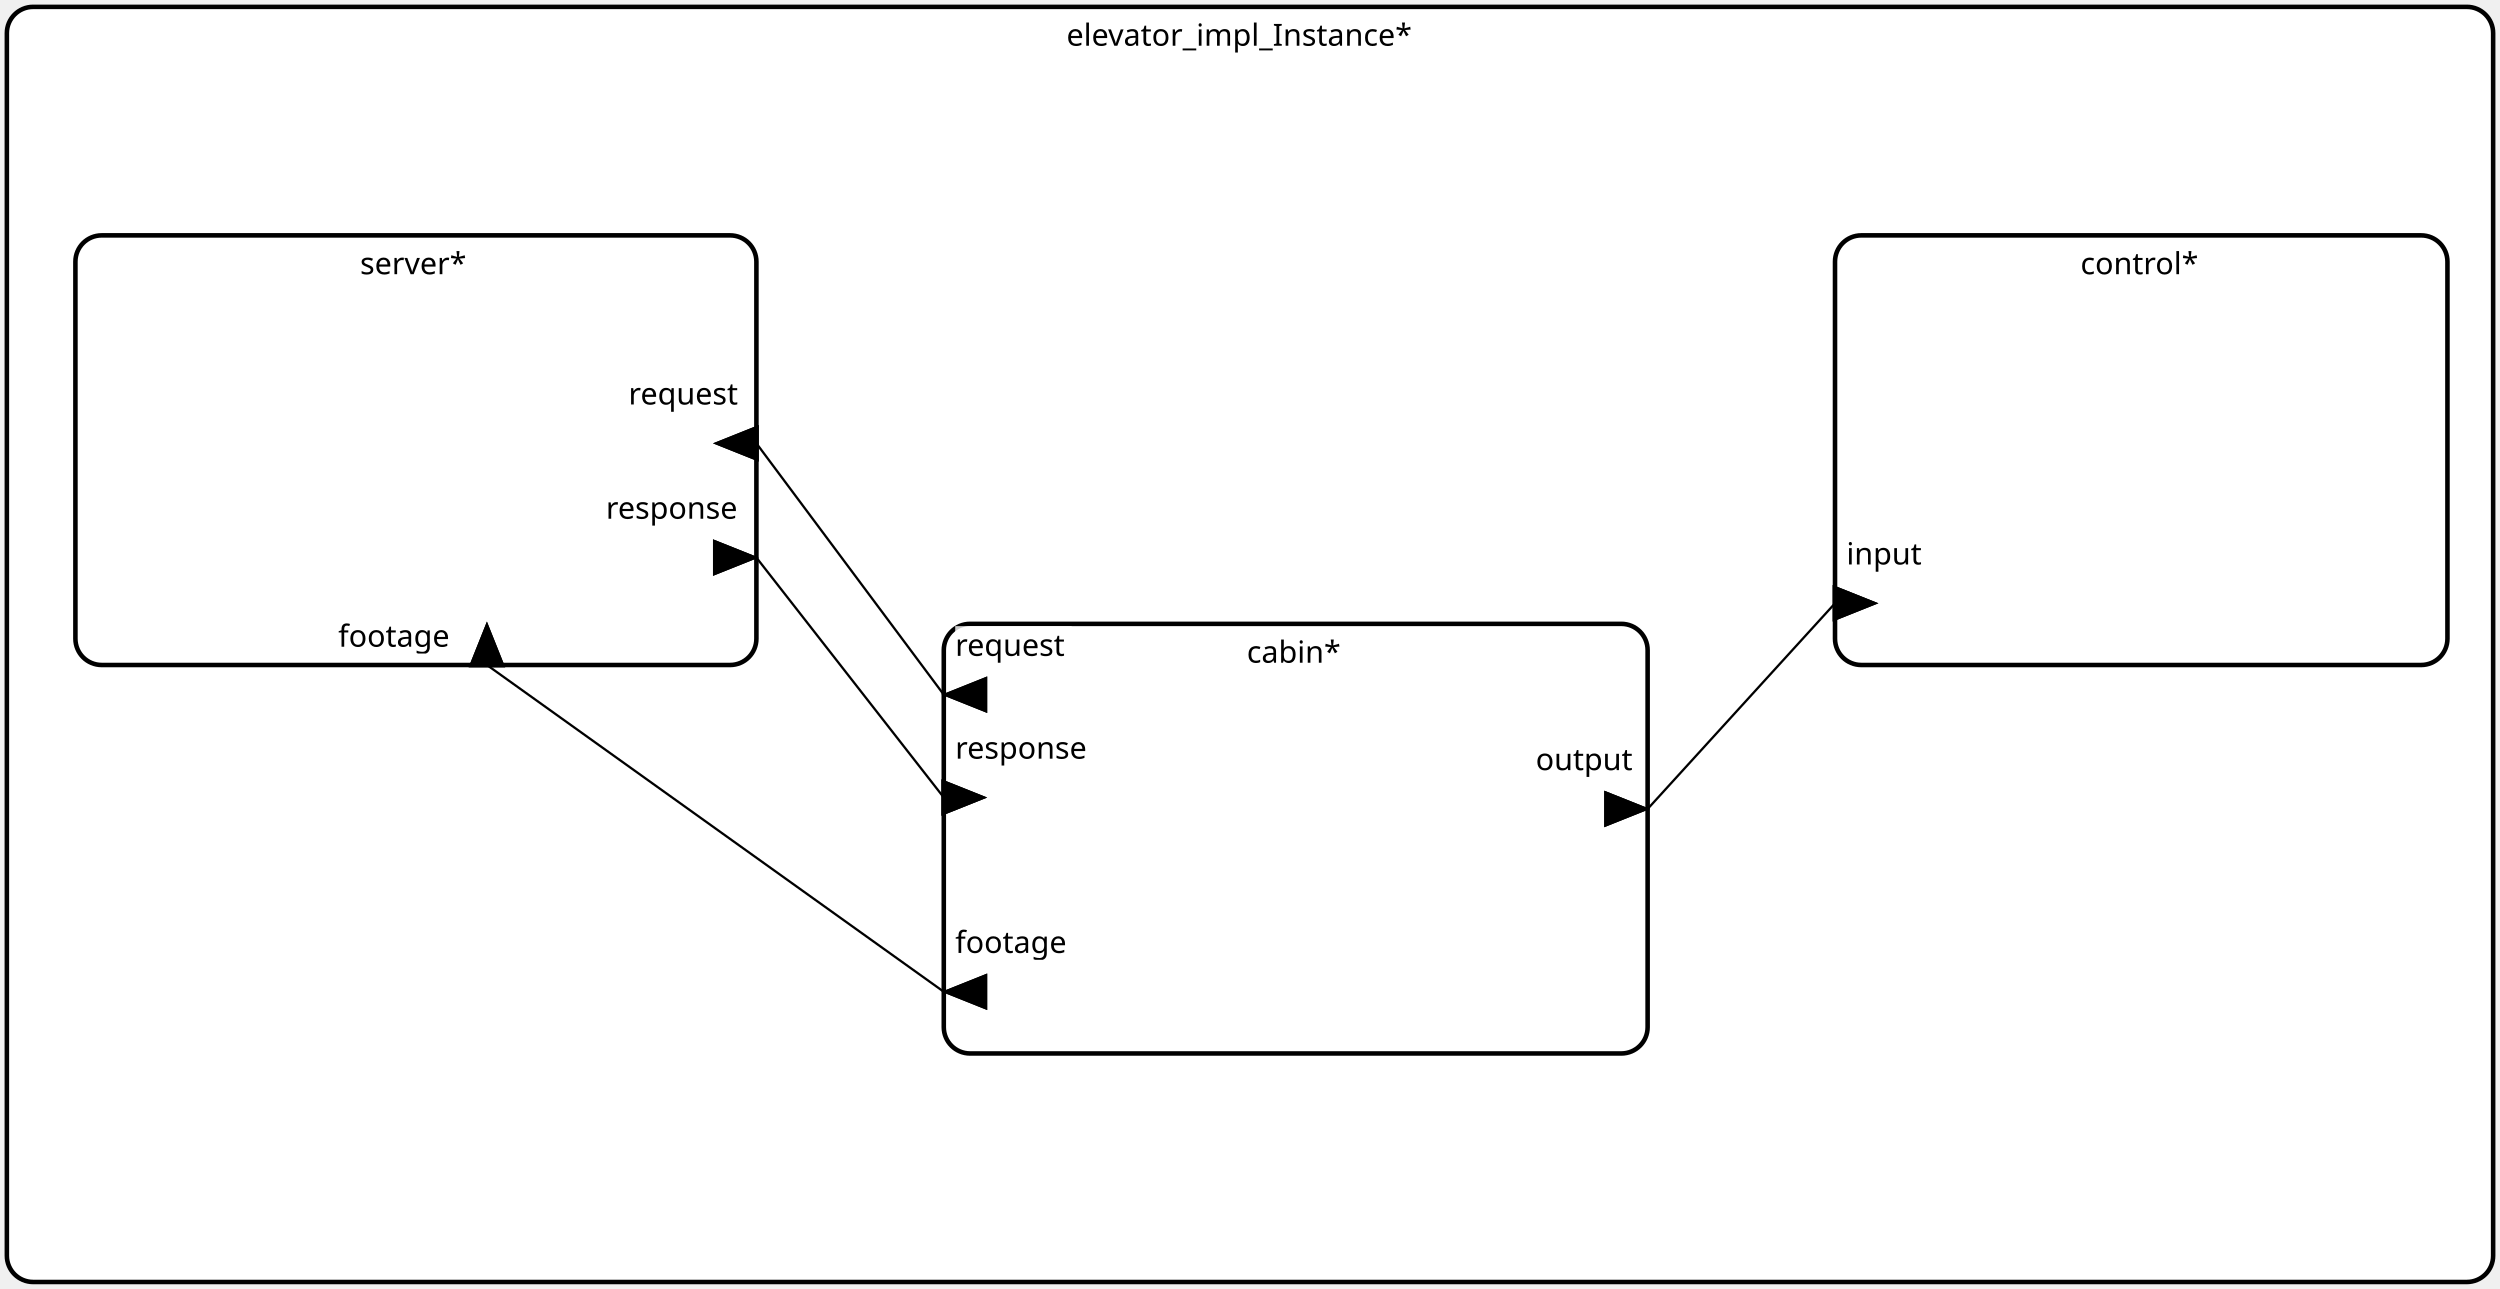
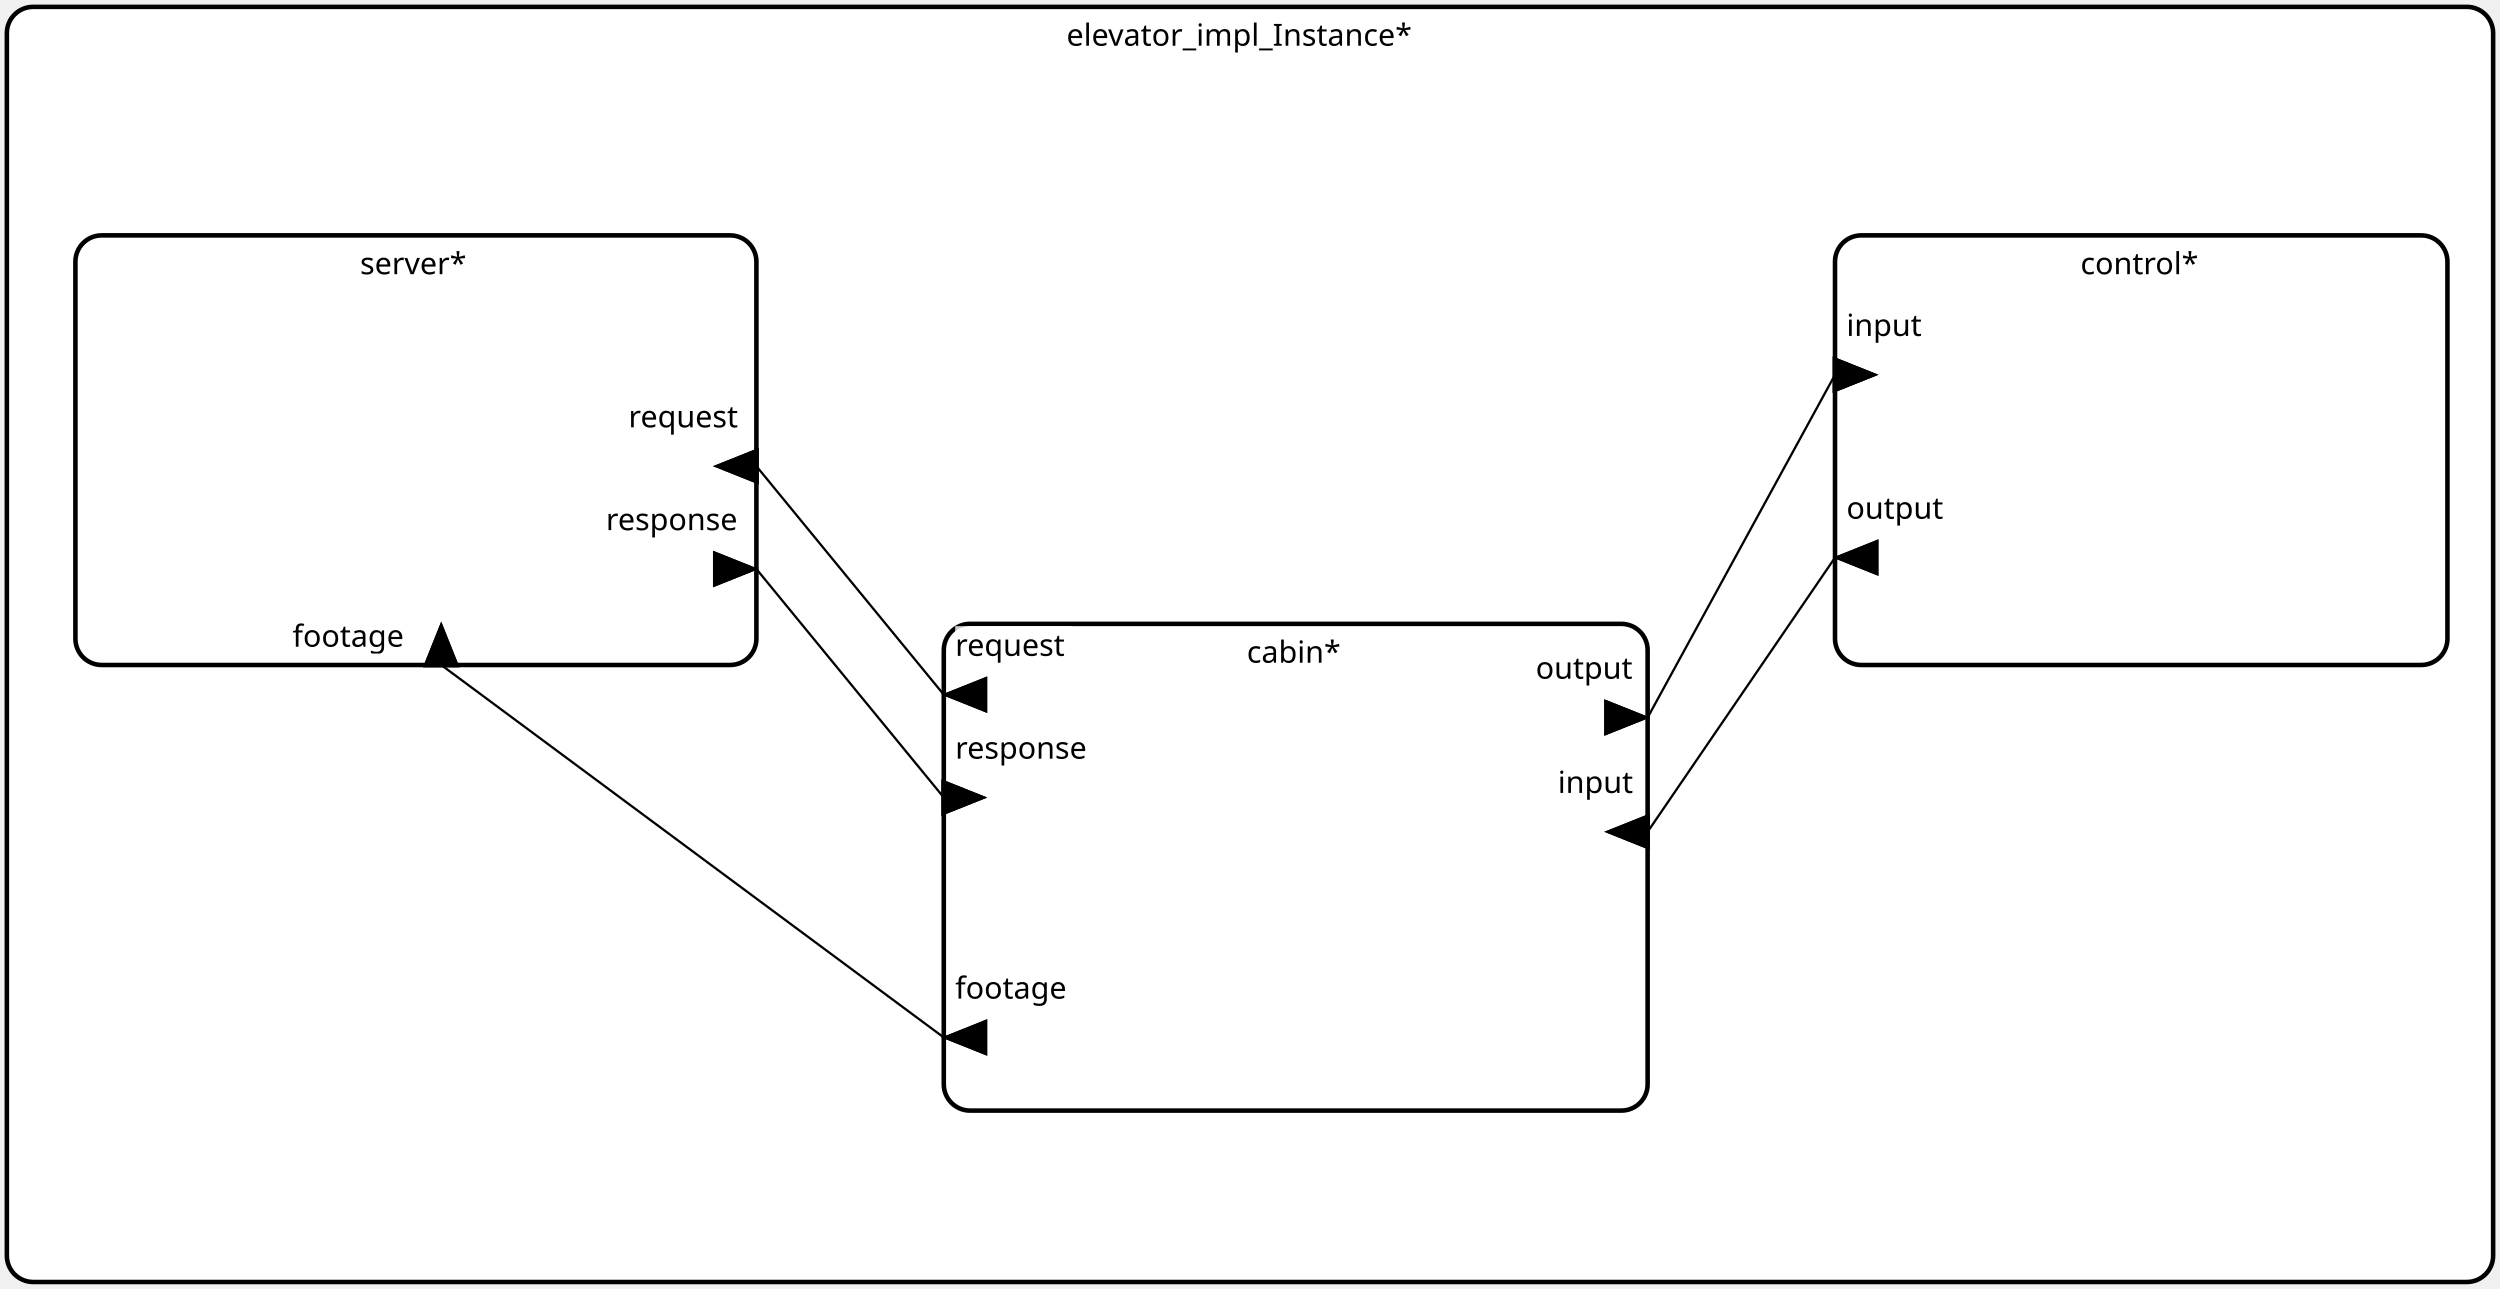
<svg xmlns="http://www.w3.org/2000/svg" fill-opacity="1" color-rendering="auto" color-interpolation="auto" text-rendering="auto" stroke="black" stroke-linecap="square" width="1094" stroke-miterlimit="10" shape-rendering="auto" stroke-opacity="1" fill="black" stroke-dasharray="none" font-weight="normal" stroke-width="1" height="564" font-family="'Dialog'" font-style="normal" stroke-linejoin="miter" font-size="12px" stroke-dashoffset="0" image-rendering="auto">
  <defs id="genericDefs" />
  <g>
    <defs id="defs1">
      <clipPath clipPathUnits="userSpaceOnUse" id="clipPath1">
        <path d="M0 12.5 L0 547.5 C0 554.404 5.596 560 12.5 560 L1077.5 560 C1084.404 560 1090 554.404 1090 547.5 L1090 12.5 C1090 5.596 1084.404 0 1077.5 0 L12.5 0 C5.596 0 0 5.596 0 12.5 Z" />
      </clipPath>
      <clipPath clipPathUnits="userSpaceOnUse" id="clipPath2">
        <path d="M6 2 L166.612 2 L166.612 18 L6 18 L6 2 Z" />
      </clipPath>
      <clipPath clipPathUnits="userSpaceOnUse" id="clipPath3">
        <path d="M-0 0 L160 0 L160 16 L-0 16 L-0 0 Z" />
      </clipPath>
      <clipPath clipPathUnits="userSpaceOnUse" id="clipPath4">
        <path d="M0 12.5 L0 177.5 C0 184.404 5.596 190 12.5 190 L257.5 190 C264.404 190 270 184.404 270 177.5 L270 12.5 C270 5.596 264.404 0 257.5 0 L12.5 0 C5.596 0 0 5.596 0 12.5 Z" />
      </clipPath>
      <clipPath clipPathUnits="userSpaceOnUse" id="clipPath5">
        <path d="M6 2 L59.177 2 L59.177 18 L6 18 L6 2 Z" />
      </clipPath>
      <clipPath clipPathUnits="userSpaceOnUse" id="clipPath6">
        <path d="M-0 0 L53 0 L53 16 L-0 16 L-0 0 Z" />
      </clipPath>
      <clipPath clipPathUnits="userSpaceOnUse" id="clipPath7">
        <path d="M0 0 L20 8 L0 16 Z" />
      </clipPath>
      <clipPath clipPathUnits="userSpaceOnUse" id="clipPath8">
        <path d="M6 2 L40.297 2 L40.297 18 L6 18 L6 2 Z" />
      </clipPath>
      <clipPath clipPathUnits="userSpaceOnUse" id="clipPath9">
        <path d="M0 0 L34 0 L34 16 L0 16 L0 0 Z" />
      </clipPath>
      <clipPath clipPathUnits="userSpaceOnUse" id="clipPath10">
+         <path d="M20 0 L0 8 L20 16 Z" />
+       </clipPath>
+       <clipPath clipPathUnits="userSpaceOnUse" id="clipPath11">
+         <path d="M6 2 L49.978 2 L49.978 18 L6 18 L6 2 Z" />
+       </clipPath>
+       <clipPath clipPathUnits="userSpaceOnUse" id="clipPath12">
+         <path d="M0 0 L43 0 L43 16 L0 16 L0 0 Z" />
+       </clipPath>
+       <clipPath clipPathUnits="userSpaceOnUse" id="clipPath13">
        <path d="M0 12.5 L0 177.5 C0 184.404 5.596 190 12.5 190 L287.5 190 C294.404 190 300 184.404 300 177.5 L300 12.5 C300 5.596 294.404 0 287.5 0 L12.5 0 C5.596 0 0 5.596 0 12.5 Z" />
      </clipPath>
-       <clipPath clipPathUnits="userSpaceOnUse" id="clipPath11">
+       <clipPath clipPathUnits="userSpaceOnUse" id="clipPath14">
        <path d="M6 2 L54.874 2 L54.874 18 L6 18 L6 2 Z" />
      </clipPath>
-       <clipPath clipPathUnits="userSpaceOnUse" id="clipPath12">
+       <clipPath clipPathUnits="userSpaceOnUse" id="clipPath15">
        <path d="M0 0 L48 0 L48 16 L0 16 L0 0 Z" />
-       </clipPath>
-       <clipPath clipPathUnits="userSpaceOnUse" id="clipPath13">
-         <path d="M20 0 L0 8 L20 16 Z" />
-       </clipPath>
-       <clipPath clipPathUnits="userSpaceOnUse" id="clipPath14">
-         <path d="M6 2 L66.853 2 L66.853 18 L6 18 L6 2 Z" />
-       </clipPath>
-       <clipPath clipPathUnits="userSpaceOnUse" id="clipPath15">
-         <path d="M0 0 L60 0 L60 16 L0 16 L0 0 Z" />
      </clipPath>
      <clipPath clipPathUnits="userSpaceOnUse" id="clipPath16">
        <path d="M6 2 L56.977 2 L56.977 18 L6 18 L6 2 Z" />
      </clipPath>
      <clipPath clipPathUnits="userSpaceOnUse" id="clipPath17">
        <path d="M-0 0 L50 0 L50 16 L-0 16 L-0 0 Z" />
      </clipPath>
      <clipPath clipPathUnits="userSpaceOnUse" id="clipPath18">
+         <path d="M6 2 L66.853 2 L66.853 18 L6 18 L6 2 Z" />
+       </clipPath>
+       <clipPath clipPathUnits="userSpaceOnUse" id="clipPath19">
+         <path d="M0 0 L60 0 L60 16 L0 16 L0 0 Z" />
+       </clipPath>
+       <clipPath clipPathUnits="userSpaceOnUse" id="clipPath20">
        <path d="M6 2 L57.074 2 L57.074 18 L6 18 L6 2 Z" />
      </clipPath>
-       <clipPath clipPathUnits="userSpaceOnUse" id="clipPath19">
+       <clipPath clipPathUnits="userSpaceOnUse" id="clipPath21">
        <path d="M0 0 L51 0 L51 16 L0 16 L0 0 Z" />
      </clipPath>
-       <clipPath clipPathUnits="userSpaceOnUse" id="clipPath20">
-         <path d="M0 12.5 L0 177.5 C0 184.404 5.596 190 12.5 190 L297.5 190 C304.404 190 310 184.404 310 177.5 L310 12.5 C310 5.596 304.404 0 297.5 0 L12.5 0 C5.596 0 0 5.596 0 12.5 Z" />
-       </clipPath>
-       <clipPath clipPathUnits="userSpaceOnUse" id="clipPath21">
+       <clipPath clipPathUnits="userSpaceOnUse" id="clipPath22">
+         <path d="M0 12.5 L0 202.5 C0 209.404 5.596 215 12.5 215 L297.5 215 C304.404 215 310 209.404 310 202.5 L310 12.5 C310 5.596 304.404 0 297.5 0 L12.5 0 C5.596 0 0 5.596 0 12.5 Z" />
+       </clipPath>
+       <clipPath clipPathUnits="userSpaceOnUse" id="clipPath23">
        <path d="M6 2 L48.786 2 L48.786 18 L6 18 L6 2 Z" />
      </clipPath>
-       <clipPath clipPathUnits="userSpaceOnUse" id="clipPath22">
+       <clipPath clipPathUnits="userSpaceOnUse" id="clipPath24">
        <path d="M-0 0 L42 0 L42 16 L-0 16 L-0 0 Z" />
      </clipPath>
-       <clipPath clipPathUnits="userSpaceOnUse" id="clipPath23">
+       <clipPath clipPathUnits="userSpaceOnUse" id="clipPath25">
        <path d="M0 0 L50 0 L50 16 L0 16 L0 0 Z" />
      </clipPath>
-       <clipPath clipPathUnits="userSpaceOnUse" id="clipPath24">
-         <path d="M6 2 L49.978 2 L49.978 18 L6 18 L6 2 Z" />
-       </clipPath>
-       <clipPath clipPathUnits="userSpaceOnUse" id="clipPath25">
-         <path d="M0 0 L43 0 L43 16 L0 16 L0 0 Z" />
+       <clipPath clipPathUnits="userSpaceOnUse" id="clipPath26">
+         <path d="M-0 0 L34 0 L34 16 L-0 16 L-0 0 Z" />
      </clipPath>
    </defs>
    <g transform="matrix(1,0,0,1,2,2)" fill="white" text-rendering="geometricPrecision" color-rendering="optimizeQuality" image-rendering="optimizeQuality" color-interpolation="linearRGB" stroke="white">
      <rect x="0" y="0" clip-path="url(#clipPath1)" width="1090" rx="12.5" ry="12.5" height="560" stroke="none" />
    </g>
    <g stroke-linecap="butt" transform="matrix(1,0,0,1,2,2)" text-rendering="geometricPrecision" color-rendering="optimizeQuality" image-rendering="optimizeQuality" color-interpolation="linearRGB" stroke-width="4">
      <rect x="0" y="0" clip-path="url(#clipPath1)" fill="none" width="1090" rx="12.5" ry="12.5" height="560" />
    </g>
    <g transform="matrix(1,0,0,1,460.694,5)" fill-opacity="0.8" fill="rgb(255,255,255)" text-rendering="geometricPrecision" color-rendering="optimizeQuality" image-rendering="optimizeQuality" stroke="rgb(255,255,255)" color-interpolation="linearRGB" stroke-opacity="0.8">
      <rect x="6" width="160.612" height="16" y="2" clip-path="url(#clipPath2)" stroke="none" />
    </g>
    <g font-size="13.333px" transform="matrix(1,0,0,1,466.694,20) translate(0,-13)" fill-opacity="0" fill="rgb(0,0,0)" text-rendering="geometricPrecision" image-rendering="optimizeQuality" color-rendering="optimizeQuality" stroke="rgb(0,0,0)" color-interpolation="linearRGB" stroke-opacity="0">
      <rect x="0" width="160" height="16" y="0" clip-path="url(#clipPath3)" stroke="none" />
    </g>
    <g text-rendering="geometricPrecision" font-size="13.333px" transform="matrix(1,0,0,1,466.694,20) translate(0,-13)" color-interpolation="linearRGB" color-rendering="optimizeQuality" image-rendering="optimizeQuality">
      <text x="0" xml:space="preserve" y="13" clip-path="url(#clipPath3)" stroke="none">elevator_impl_Instance*</text>
    </g>
    <g transform="matrix(1,0,0,1,802,102)" fill="white" text-rendering="geometricPrecision" color-rendering="optimizeQuality" image-rendering="optimizeQuality" color-interpolation="linearRGB" stroke="white">
      <rect x="0" y="0" clip-path="url(#clipPath4)" width="270" rx="12.5" ry="12.5" height="190" stroke="none" />
    </g>
    <g stroke-linecap="butt" transform="matrix(1,0,0,1,802,102)" text-rendering="geometricPrecision" color-rendering="optimizeQuality" image-rendering="optimizeQuality" color-interpolation="linearRGB" stroke-width="4">
      <rect x="0" y="0" clip-path="url(#clipPath4)" fill="none" width="270" rx="12.5" ry="12.5" height="190" />
    </g>
    <g transform="matrix(1,0,0,1,904.4115,105)" fill-opacity="0.8" fill="rgb(255,255,255)" text-rendering="geometricPrecision" color-rendering="optimizeQuality" image-rendering="optimizeQuality" stroke="rgb(255,255,255)" color-interpolation="linearRGB" stroke-opacity="0.8">
      <rect x="6" width="53.177" height="16" y="2" clip-path="url(#clipPath5)" stroke="none" />
    </g>
    <g font-size="13.333px" transform="matrix(1,0,0,1,910.4115,120) translate(0,-13)" fill-opacity="0" fill="rgb(0,0,0)" text-rendering="geometricPrecision" image-rendering="optimizeQuality" color-rendering="optimizeQuality" stroke="rgb(0,0,0)" color-interpolation="linearRGB" stroke-opacity="0">
      <rect x="0" width="53" height="16" y="0" clip-path="url(#clipPath6)" stroke="none" />
    </g>
    <g text-rendering="geometricPrecision" font-size="13.333px" transform="matrix(1,0,0,1,910.4115,120) translate(0,-13)" color-interpolation="linearRGB" color-rendering="optimizeQuality" image-rendering="optimizeQuality">
      <text x="0" xml:space="preserve" y="13" clip-path="url(#clipPath6)" stroke="none">control*</text>
    </g>
-     <g text-rendering="geometricPrecision" transform="matrix(1,0,0,1,802,256)" color-rendering="optimizeQuality" color-interpolation="linearRGB" image-rendering="optimizeQuality">
-       <path d="M0 0 L20 8 L0 16 Z" stroke="none" clip-path="url(#clipPath7)" />
-       <path fill="none" d="M0 0 L20 8 L0 16 Z" stroke-width="2" clip-path="url(#clipPath7)" stroke-linecap="butt" />
-     </g>
-     <g transform="matrix(1,0,0,1,802,232)" fill-opacity="0.8" fill="rgb(255,255,255)" text-rendering="geometricPrecision" color-rendering="optimizeQuality" image-rendering="optimizeQuality" stroke="rgb(255,255,255)" color-interpolation="linearRGB" stroke-opacity="0.8">
+     <g text-rendering="geometricPrecision" transform="matrix(1,0,0,1,802,156)" color-rendering="optimizeQuality" color-interpolation="linearRGB" image-rendering="optimizeQuality">
+       <path d="M0 0 L20 8 L0 16 Z" stroke="none" clip-path="url(#clipPath7)" />
+       <path fill="none" d="M0 0 L20 8 L0 16 Z" stroke-width="2" clip-path="url(#clipPath7)" stroke-linecap="butt" />
+     </g>
+     <g transform="matrix(1,0,0,1,802,132)" fill-opacity="0.8" fill="rgb(255,255,255)" text-rendering="geometricPrecision" color-rendering="optimizeQuality" image-rendering="optimizeQuality" stroke="rgb(255,255,255)" color-interpolation="linearRGB" stroke-opacity="0.8">
      <rect x="6" width="34.297" height="16" y="2" clip-path="url(#clipPath8)" stroke="none" />
    </g>
-     <g font-size="13.333px" transform="matrix(1,0,0,1,808,247) translate(0,-13)" fill-opacity="0" fill="rgb(0,0,0)" text-rendering="geometricPrecision" image-rendering="optimizeQuality" color-rendering="optimizeQuality" stroke="rgb(0,0,0)" color-interpolation="linearRGB" stroke-opacity="0">
+     <g font-size="13.333px" transform="matrix(1,0,0,1,808,147) translate(0,-13)" fill-opacity="0" fill="rgb(0,0,0)" text-rendering="geometricPrecision" image-rendering="optimizeQuality" color-rendering="optimizeQuality" stroke="rgb(0,0,0)" color-interpolation="linearRGB" stroke-opacity="0">
      <rect x="0" width="34" height="16" y="0" clip-path="url(#clipPath9)" stroke="none" />
    </g>
-     <g text-rendering="geometricPrecision" font-size="13.333px" transform="matrix(1,0,0,1,808,247) translate(0,-13)" color-interpolation="linearRGB" color-rendering="optimizeQuality" image-rendering="optimizeQuality">
+     <g text-rendering="geometricPrecision" font-size="13.333px" transform="matrix(1,0,0,1,808,147) translate(0,-13)" color-interpolation="linearRGB" color-rendering="optimizeQuality" image-rendering="optimizeQuality">
      <text x="0" xml:space="preserve" y="13" clip-path="url(#clipPath9)" stroke="none">input</text>
    </g>
+     <g text-rendering="geometricPrecision" transform="matrix(1,0,0,1,802,236)" color-rendering="optimizeQuality" color-interpolation="linearRGB" image-rendering="optimizeQuality">
+       <path d="M20 0 L0 8 L20 16 Z" stroke="none" clip-path="url(#clipPath10)" />
+       <path fill="none" d="M20 0 L0 8 L20 16 Z" stroke-width="2" clip-path="url(#clipPath10)" stroke-linecap="butt" />
+     </g>
+     <g transform="matrix(1,0,0,1,802,212)" fill-opacity="0.8" fill="rgb(255,255,255)" text-rendering="geometricPrecision" color-rendering="optimizeQuality" image-rendering="optimizeQuality" stroke="rgb(255,255,255)" color-interpolation="linearRGB" stroke-opacity="0.8">
+       <rect x="6" width="43.978" height="16" y="2" clip-path="url(#clipPath11)" stroke="none" />
+     </g>
+     <g font-size="13.333px" transform="matrix(1,0,0,1,808,227) translate(0,-13)" fill-opacity="0" fill="rgb(0,0,0)" text-rendering="geometricPrecision" image-rendering="optimizeQuality" color-rendering="optimizeQuality" stroke="rgb(0,0,0)" color-interpolation="linearRGB" stroke-opacity="0">
+       <rect x="0" width="43" height="16" y="0" clip-path="url(#clipPath12)" stroke="none" />
+     </g>
+     <g text-rendering="geometricPrecision" font-size="13.333px" transform="matrix(1,0,0,1,808,227) translate(0,-13)" color-interpolation="linearRGB" color-rendering="optimizeQuality" image-rendering="optimizeQuality">
+       <text x="0" xml:space="preserve" y="13" clip-path="url(#clipPath12)" stroke="none">output</text>
+     </g>
    <g transform="matrix(1,0,0,1,32,102)" fill="white" text-rendering="geometricPrecision" color-rendering="optimizeQuality" image-rendering="optimizeQuality" color-interpolation="linearRGB" stroke="white">
-       <rect x="0" y="0" clip-path="url(#clipPath10)" width="300" rx="12.5" ry="12.5" height="190" stroke="none" />
+       <rect x="0" y="0" clip-path="url(#clipPath13)" width="300" rx="12.5" ry="12.5" height="190" stroke="none" />
    </g>
    <g stroke-linecap="butt" transform="matrix(1,0,0,1,32,102)" text-rendering="geometricPrecision" color-rendering="optimizeQuality" image-rendering="optimizeQuality" color-interpolation="linearRGB" stroke-width="4">
-       <rect x="0" y="0" clip-path="url(#clipPath10)" fill="none" width="300" rx="12.5" ry="12.5" height="190" />
+       <rect x="0" y="0" clip-path="url(#clipPath13)" fill="none" width="300" rx="12.5" ry="12.5" height="190" />
    </g>
    <g transform="matrix(1,0,0,1,151.5632,105)" fill-opacity="0.8" fill="rgb(255,255,255)" text-rendering="geometricPrecision" color-rendering="optimizeQuality" image-rendering="optimizeQuality" stroke="rgb(255,255,255)" color-interpolation="linearRGB" stroke-opacity="0.8">
-       <rect x="6" width="48.874" height="16" y="2" clip-path="url(#clipPath11)" stroke="none" />
+       <rect x="6" width="48.874" height="16" y="2" clip-path="url(#clipPath14)" stroke="none" />
    </g>
    <g font-size="13.333px" transform="matrix(1,0,0,1,157.5632,120) translate(0,-13)" fill-opacity="0" fill="rgb(0,0,0)" text-rendering="geometricPrecision" image-rendering="optimizeQuality" color-rendering="optimizeQuality" stroke="rgb(0,0,0)" color-interpolation="linearRGB" stroke-opacity="0">
-       <rect x="0" width="48" height="16" y="0" clip-path="url(#clipPath12)" stroke="none" />
+       <rect x="0" width="48" height="16" y="0" clip-path="url(#clipPath15)" stroke="none" />
    </g>
    <g text-rendering="geometricPrecision" font-size="13.333px" transform="matrix(1,0,0,1,157.5632,120) translate(0,-13)" color-interpolation="linearRGB" color-rendering="optimizeQuality" image-rendering="optimizeQuality">
-       <text x="0" xml:space="preserve" y="13" clip-path="url(#clipPath12)" stroke="none">server*</text>
-     </g>
-     <g text-rendering="geometricPrecision" transform="matrix(-1,0,0,-1,332,252)" color-rendering="optimizeQuality" color-interpolation="linearRGB" image-rendering="optimizeQuality">
-       <path d="M20 0 L0 8 L20 16 Z" stroke="none" clip-path="url(#clipPath13)" />
-       <path fill="none" d="M20 0 L0 8 L20 16 Z" stroke-width="2" clip-path="url(#clipPath13)" stroke-linecap="butt" />
-     </g>
-     <g transform="matrix(1,0,0,1,259.1471,212)" fill-opacity="0.8" fill="rgb(255,255,255)" text-rendering="geometricPrecision" color-rendering="optimizeQuality" image-rendering="optimizeQuality" stroke="rgb(255,255,255)" color-interpolation="linearRGB" stroke-opacity="0.8">
-       <rect x="6" width="60.853" height="16" y="2" clip-path="url(#clipPath14)" stroke="none" />
-     </g>
-     <g font-size="13.333px" transform="matrix(1,0,0,1,265.1471,227) translate(0,-13)" fill-opacity="0" fill="rgb(0,0,0)" text-rendering="geometricPrecision" image-rendering="optimizeQuality" color-rendering="optimizeQuality" stroke="rgb(0,0,0)" color-interpolation="linearRGB" stroke-opacity="0">
-       <rect x="0" width="60" height="16" y="0" clip-path="url(#clipPath15)" stroke="none" />
-     </g>
-     <g text-rendering="geometricPrecision" font-size="13.333px" transform="matrix(1,0,0,1,265.1471,227) translate(0,-13)" color-interpolation="linearRGB" color-rendering="optimizeQuality" image-rendering="optimizeQuality">
-       <text x="0" xml:space="preserve" y="13" clip-path="url(#clipPath15)" stroke="none">response</text>
-     </g>
-     <g text-rendering="geometricPrecision" transform="matrix(-1,0,0,-1,332,202)" color-rendering="optimizeQuality" color-interpolation="linearRGB" image-rendering="optimizeQuality">
-       <path d="M0 0 L20 8 L0 16 Z" stroke="none" clip-path="url(#clipPath7)" />
-       <path fill="none" d="M0 0 L20 8 L0 16 Z" stroke-width="2" clip-path="url(#clipPath7)" stroke-linecap="butt" />
-     </g>
-     <g transform="matrix(1,0,0,1,269.0234,162)" fill-opacity="0.8" fill="rgb(255,255,255)" text-rendering="geometricPrecision" color-rendering="optimizeQuality" image-rendering="optimizeQuality" stroke="rgb(255,255,255)" color-interpolation="linearRGB" stroke-opacity="0.8">
+       <text x="0" xml:space="preserve" y="13" clip-path="url(#clipPath15)" stroke="none">server*</text>
+     </g>
+     <g text-rendering="geometricPrecision" transform="matrix(-1,0,0,-1,332,212)" color-rendering="optimizeQuality" color-interpolation="linearRGB" image-rendering="optimizeQuality">
+       <path d="M0 0 L20 8 L0 16 Z" stroke="none" clip-path="url(#clipPath7)" />
+       <path fill="none" d="M0 0 L20 8 L0 16 Z" stroke-width="2" clip-path="url(#clipPath7)" stroke-linecap="butt" />
+     </g>
+     <g transform="matrix(1,0,0,1,269.0234,172)" fill-opacity="0.8" fill="rgb(255,255,255)" text-rendering="geometricPrecision" color-rendering="optimizeQuality" image-rendering="optimizeQuality" stroke="rgb(255,255,255)" color-interpolation="linearRGB" stroke-opacity="0.8">
      <rect x="6" width="50.977" height="16" y="2" clip-path="url(#clipPath16)" stroke="none" />
    </g>
-     <g font-size="13.333px" transform="matrix(1,0,0,1,275.0234,177) translate(0,-13)" fill-opacity="0" fill="rgb(0,0,0)" text-rendering="geometricPrecision" image-rendering="optimizeQuality" color-rendering="optimizeQuality" stroke="rgb(0,0,0)" color-interpolation="linearRGB" stroke-opacity="0">
+     <g font-size="13.333px" transform="matrix(1,0,0,1,275.0234,187) translate(0,-13)" fill-opacity="0" fill="rgb(0,0,0)" text-rendering="geometricPrecision" image-rendering="optimizeQuality" color-rendering="optimizeQuality" stroke="rgb(0,0,0)" color-interpolation="linearRGB" stroke-opacity="0">
      <rect x="0" width="50" height="16" y="0" clip-path="url(#clipPath17)" stroke="none" />
    </g>
-     <g text-rendering="geometricPrecision" font-size="13.333px" transform="matrix(1,0,0,1,275.0234,177) translate(0,-13)" color-interpolation="linearRGB" color-rendering="optimizeQuality" image-rendering="optimizeQuality">
+     <g text-rendering="geometricPrecision" font-size="13.333px" transform="matrix(1,0,0,1,275.0234,187) translate(0,-13)" color-interpolation="linearRGB" color-rendering="optimizeQuality" image-rendering="optimizeQuality">
      <text x="0" xml:space="preserve" y="13" clip-path="url(#clipPath17)" stroke="none">request</text>
    </g>
-     <g text-rendering="geometricPrecision" transform="matrix(0,-1,1,0,205.0742,292)" color-rendering="optimizeQuality" color-interpolation="linearRGB" image-rendering="optimizeQuality">
-       <path d="M0 0 L20 8 L0 16 Z" stroke="none" clip-path="url(#clipPath7)" />
-       <path fill="none" d="M0 0 L20 8 L0 16 Z" stroke-width="2" clip-path="url(#clipPath7)" stroke-linecap="butt" />
-     </g>
-     <g transform="matrix(1,0,0,1,142,268)" fill-opacity="0.8" fill="rgb(255,255,255)" text-rendering="geometricPrecision" color-rendering="optimizeQuality" image-rendering="optimizeQuality" stroke="rgb(255,255,255)" color-interpolation="linearRGB" stroke-opacity="0.8">
-       <rect x="6" width="51.074" height="16" y="2" clip-path="url(#clipPath18)" stroke="none" />
-     </g>
-     <g font-size="13.333px" transform="matrix(1,0,0,1,148,283) translate(0,-13)" fill-opacity="0" fill="rgb(0,0,0)" text-rendering="geometricPrecision" image-rendering="optimizeQuality" color-rendering="optimizeQuality" stroke="rgb(0,0,0)" color-interpolation="linearRGB" stroke-opacity="0">
-       <rect x="0" width="51" height="16" y="0" clip-path="url(#clipPath19)" stroke="none" />
-     </g>
-     <g text-rendering="geometricPrecision" font-size="13.333px" transform="matrix(1,0,0,1,148,283) translate(0,-13)" color-interpolation="linearRGB" color-rendering="optimizeQuality" image-rendering="optimizeQuality">
-       <text x="0" xml:space="preserve" y="13" clip-path="url(#clipPath19)" stroke="none">footage</text>
+     <g text-rendering="geometricPrecision" transform="matrix(-1,0,0,-1,332,257)" color-rendering="optimizeQuality" color-interpolation="linearRGB" image-rendering="optimizeQuality">
+       <path d="M20 0 L0 8 L20 16 Z" stroke="none" clip-path="url(#clipPath10)" />
+       <path fill="none" d="M20 0 L0 8 L20 16 Z" stroke-width="2" clip-path="url(#clipPath10)" stroke-linecap="butt" />
+     </g>
+     <g transform="matrix(1,0,0,1,259.1471,217)" fill-opacity="0.8" fill="rgb(255,255,255)" text-rendering="geometricPrecision" color-rendering="optimizeQuality" image-rendering="optimizeQuality" stroke="rgb(255,255,255)" color-interpolation="linearRGB" stroke-opacity="0.8">
+       <rect x="6" width="60.853" height="16" y="2" clip-path="url(#clipPath18)" stroke="none" />
+     </g>
+     <g font-size="13.333px" transform="matrix(1,0,0,1,265.1471,232) translate(0,-13)" fill-opacity="0" fill="rgb(0,0,0)" text-rendering="geometricPrecision" image-rendering="optimizeQuality" color-rendering="optimizeQuality" stroke="rgb(0,0,0)" color-interpolation="linearRGB" stroke-opacity="0">
+       <rect x="0" width="60" height="16" y="0" clip-path="url(#clipPath19)" stroke="none" />
+     </g>
+     <g text-rendering="geometricPrecision" font-size="13.333px" transform="matrix(1,0,0,1,265.1471,232) translate(0,-13)" color-interpolation="linearRGB" color-rendering="optimizeQuality" image-rendering="optimizeQuality">
+       <text x="0" xml:space="preserve" y="13" clip-path="url(#clipPath19)" stroke="none">response</text>
+     </g>
+     <g text-rendering="geometricPrecision" transform="matrix(0,-1,1,0,185.0742,292)" color-rendering="optimizeQuality" color-interpolation="linearRGB" image-rendering="optimizeQuality">
+       <path d="M0 0 L20 8 L0 16 Z" stroke="none" clip-path="url(#clipPath7)" />
+       <path fill="none" d="M0 0 L20 8 L0 16 Z" stroke-width="2" clip-path="url(#clipPath7)" stroke-linecap="butt" />
+     </g>
+     <g transform="matrix(1,0,0,1,122,268)" fill-opacity="0.8" fill="rgb(255,255,255)" text-rendering="geometricPrecision" color-rendering="optimizeQuality" image-rendering="optimizeQuality" stroke="rgb(255,255,255)" color-interpolation="linearRGB" stroke-opacity="0.8">
+       <rect x="6" width="51.074" height="16" y="2" clip-path="url(#clipPath20)" stroke="none" />
+     </g>
+     <g font-size="13.333px" transform="matrix(1,0,0,1,128,283) translate(0,-13)" fill-opacity="0" fill="rgb(0,0,0)" text-rendering="geometricPrecision" image-rendering="optimizeQuality" color-rendering="optimizeQuality" stroke="rgb(0,0,0)" color-interpolation="linearRGB" stroke-opacity="0">
+       <rect x="0" width="51" height="16" y="0" clip-path="url(#clipPath21)" stroke="none" />
+     </g>
+     <g text-rendering="geometricPrecision" font-size="13.333px" transform="matrix(1,0,0,1,128,283) translate(0,-13)" color-interpolation="linearRGB" color-rendering="optimizeQuality" image-rendering="optimizeQuality">
+       <text x="0" xml:space="preserve" y="13" clip-path="url(#clipPath21)" stroke="none">footage</text>
    </g>
    <g transform="matrix(1,0,0,1,412,272)" fill="white" text-rendering="geometricPrecision" color-rendering="optimizeQuality" image-rendering="optimizeQuality" color-interpolation="linearRGB" stroke="white">
-       <rect x="0" y="0" clip-path="url(#clipPath20)" width="310" rx="12.5" ry="12.5" height="190" stroke="none" />
+       <rect x="0" y="0" clip-path="url(#clipPath22)" width="310" rx="12.5" ry="12.5" height="215" stroke="none" />
    </g>
    <g stroke-linecap="butt" transform="matrix(1,0,0,1,412,272)" text-rendering="geometricPrecision" color-rendering="optimizeQuality" image-rendering="optimizeQuality" color-interpolation="linearRGB" stroke-width="4">
-       <rect x="0" y="0" clip-path="url(#clipPath20)" fill="none" width="310" rx="12.5" ry="12.5" height="190" />
+       <rect x="0" y="0" clip-path="url(#clipPath22)" fill="none" width="310" rx="12.5" ry="12.5" height="215" />
    </g>
    <g transform="matrix(1,0,0,1,539.6068,275)" fill-opacity="0.8" fill="rgb(255,255,255)" text-rendering="geometricPrecision" color-rendering="optimizeQuality" image-rendering="optimizeQuality" stroke="rgb(255,255,255)" color-interpolation="linearRGB" stroke-opacity="0.8">
-       <rect x="6" width="42.786" height="16" y="2" clip-path="url(#clipPath21)" stroke="none" />
+       <rect x="6" width="42.786" height="16" y="2" clip-path="url(#clipPath23)" stroke="none" />
    </g>
    <g font-size="13.333px" transform="matrix(1,0,0,1,545.6068,290) translate(0,-13)" fill-opacity="0" fill="rgb(0,0,0)" text-rendering="geometricPrecision" image-rendering="optimizeQuality" color-rendering="optimizeQuality" stroke="rgb(0,0,0)" color-interpolation="linearRGB" stroke-opacity="0">
-       <rect x="0" width="42" height="16" y="0" clip-path="url(#clipPath22)" stroke="none" />
+       <rect x="0" width="42" height="16" y="0" clip-path="url(#clipPath24)" stroke="none" />
    </g>
    <g text-rendering="geometricPrecision" font-size="13.333px" transform="matrix(1,0,0,1,545.6068,290) translate(0,-13)" color-interpolation="linearRGB" color-rendering="optimizeQuality" image-rendering="optimizeQuality">
-       <text x="0" xml:space="preserve" y="13" clip-path="url(#clipPath22)" stroke="none">cabin*</text>
-     </g>
-     <g text-rendering="geometricPrecision" transform="matrix(1,0,0,1,412,341)" color-rendering="optimizeQuality" color-interpolation="linearRGB" image-rendering="optimizeQuality">
-       <path d="M0 0 L20 8 L0 16 Z" stroke="none" clip-path="url(#clipPath7)" />
-       <path fill="none" d="M0 0 L20 8 L0 16 Z" stroke-width="2" clip-path="url(#clipPath7)" stroke-linecap="butt" />
-     </g>
-     <g transform="matrix(1,0,0,1,412,317)" fill-opacity="0.8" fill="rgb(255,255,255)" text-rendering="geometricPrecision" color-rendering="optimizeQuality" image-rendering="optimizeQuality" stroke="rgb(255,255,255)" color-interpolation="linearRGB" stroke-opacity="0.8">
-       <rect x="6" width="60.853" height="16" y="2" clip-path="url(#clipPath14)" stroke="none" />
-     </g>
-     <g font-size="13.333px" transform="matrix(1,0,0,1,418,332) translate(0,-13)" fill-opacity="0" fill="rgb(0,0,0)" text-rendering="geometricPrecision" image-rendering="optimizeQuality" color-rendering="optimizeQuality" stroke="rgb(0,0,0)" color-interpolation="linearRGB" stroke-opacity="0">
-       <rect x="0" width="60" height="16" y="0" clip-path="url(#clipPath15)" stroke="none" />
-     </g>
-     <g text-rendering="geometricPrecision" font-size="13.333px" transform="matrix(1,0,0,1,418,332) translate(0,-13)" color-interpolation="linearRGB" color-rendering="optimizeQuality" image-rendering="optimizeQuality">
-       <text x="0" xml:space="preserve" y="13" clip-path="url(#clipPath15)" stroke="none">response</text>
-     </g>
-     <g text-rendering="geometricPrecision" transform="matrix(1,0,0,1,412,426)" color-rendering="optimizeQuality" color-interpolation="linearRGB" image-rendering="optimizeQuality">
-       <path d="M20 0 L0 8 L20 16 Z" stroke="none" clip-path="url(#clipPath13)" />
-       <path fill="none" d="M20 0 L0 8 L20 16 Z" stroke-width="2" clip-path="url(#clipPath13)" stroke-linecap="butt" />
-     </g>
-     <g transform="matrix(1,0,0,1,412,402)" fill-opacity="0.8" fill="rgb(255,255,255)" text-rendering="geometricPrecision" color-rendering="optimizeQuality" image-rendering="optimizeQuality" stroke="rgb(255,255,255)" color-interpolation="linearRGB" stroke-opacity="0.8">
-       <rect x="6" width="51.074" height="16" y="2" clip-path="url(#clipPath18)" stroke="none" />
-     </g>
-     <g font-size="13.333px" transform="matrix(1,0,0,1,418,417) translate(0,-13)" fill-opacity="0" fill="rgb(0,0,0)" text-rendering="geometricPrecision" image-rendering="optimizeQuality" color-rendering="optimizeQuality" stroke="rgb(0,0,0)" color-interpolation="linearRGB" stroke-opacity="0">
-       <rect x="0" width="51" height="16" y="0" clip-path="url(#clipPath19)" stroke="none" />
-     </g>
-     <g text-rendering="geometricPrecision" font-size="13.333px" transform="matrix(1,0,0,1,418,417) translate(0,-13)" color-interpolation="linearRGB" color-rendering="optimizeQuality" image-rendering="optimizeQuality">
-       <text x="0" xml:space="preserve" y="13" clip-path="url(#clipPath19)" stroke="none">footage</text>
+       <text x="0" xml:space="preserve" y="13" clip-path="url(#clipPath24)" stroke="none">cabin*</text>
+     </g>
+     <g text-rendering="geometricPrecision" transform="matrix(1,0,0,1,412,446)" color-rendering="optimizeQuality" color-interpolation="linearRGB" image-rendering="optimizeQuality">
+       <path d="M20 0 L0 8 L20 16 Z" stroke="none" clip-path="url(#clipPath10)" />
+       <path fill="none" d="M20 0 L0 8 L20 16 Z" stroke-width="2" clip-path="url(#clipPath10)" stroke-linecap="butt" />
+     </g>
+     <g transform="matrix(1,0,0,1,412,422)" fill-opacity="0.8" fill="rgb(255,255,255)" text-rendering="geometricPrecision" color-rendering="optimizeQuality" image-rendering="optimizeQuality" stroke="rgb(255,255,255)" color-interpolation="linearRGB" stroke-opacity="0.8">
+       <rect x="6" width="51.074" height="16" y="2" clip-path="url(#clipPath20)" stroke="none" />
+     </g>
+     <g font-size="13.333px" transform="matrix(1,0,0,1,418,437) translate(0,-13)" fill-opacity="0" fill="rgb(0,0,0)" text-rendering="geometricPrecision" image-rendering="optimizeQuality" color-rendering="optimizeQuality" stroke="rgb(0,0,0)" color-interpolation="linearRGB" stroke-opacity="0">
+       <rect x="0" width="51" height="16" y="0" clip-path="url(#clipPath21)" stroke="none" />
+     </g>
+     <g text-rendering="geometricPrecision" font-size="13.333px" transform="matrix(1,0,0,1,418,437) translate(0,-13)" color-interpolation="linearRGB" color-rendering="optimizeQuality" image-rendering="optimizeQuality">
+       <text x="0" xml:space="preserve" y="13" clip-path="url(#clipPath21)" stroke="none">footage</text>
    </g>
    <g text-rendering="geometricPrecision" transform="matrix(1,0,0,1,412,296)" color-rendering="optimizeQuality" color-interpolation="linearRGB" image-rendering="optimizeQuality">
-       <path d="M20 0 L0 8 L20 16 Z" stroke="none" clip-path="url(#clipPath13)" />
-       <path fill="none" d="M20 0 L0 8 L20 16 Z" stroke-width="2" clip-path="url(#clipPath13)" stroke-linecap="butt" />
+       <path d="M20 0 L0 8 L20 16 Z" stroke="none" clip-path="url(#clipPath10)" />
+       <path fill="none" d="M20 0 L0 8 L20 16 Z" stroke-width="2" clip-path="url(#clipPath10)" stroke-linecap="butt" />
    </g>
    <g transform="matrix(1,0,0,1,412,272)" fill-opacity="0.8" fill="rgb(255,255,255)" text-rendering="geometricPrecision" color-rendering="optimizeQuality" image-rendering="optimizeQuality" stroke="rgb(255,255,255)" color-interpolation="linearRGB" stroke-opacity="0.8">
      <rect x="6" width="50.977" height="16" y="2" clip-path="url(#clipPath16)" stroke="none" />
    </g>
    <g font-size="13.333px" transform="matrix(1,0,0,1,418,287) translate(0,-13)" fill-opacity="0" fill="rgb(0,0,0)" text-rendering="geometricPrecision" image-rendering="optimizeQuality" color-rendering="optimizeQuality" stroke="rgb(0,0,0)" color-interpolation="linearRGB" stroke-opacity="0">
-       <rect x="0" width="50" height="16" y="0" clip-path="url(#clipPath23)" stroke="none" />
+       <rect x="0" width="50" height="16" y="0" clip-path="url(#clipPath25)" stroke="none" />
    </g>
    <g text-rendering="geometricPrecision" font-size="13.333px" transform="matrix(1,0,0,1,418,287) translate(0,-13)" color-interpolation="linearRGB" color-rendering="optimizeQuality" image-rendering="optimizeQuality">
-       <text x="0" xml:space="preserve" y="13" clip-path="url(#clipPath23)" stroke="none">request</text>
-     </g>
-     <g text-rendering="geometricPrecision" transform="matrix(-1,0,0,-1,722,362)" color-rendering="optimizeQuality" color-interpolation="linearRGB" image-rendering="optimizeQuality">
-       <path d="M20 0 L0 8 L20 16 Z" stroke="none" clip-path="url(#clipPath13)" />
-       <path fill="none" d="M20 0 L0 8 L20 16 Z" stroke-width="2" clip-path="url(#clipPath13)" stroke-linecap="butt" />
-     </g>
-     <g transform="matrix(1,0,0,1,666.0221,322)" fill-opacity="0.8" fill="rgb(255,255,255)" text-rendering="geometricPrecision" color-rendering="optimizeQuality" image-rendering="optimizeQuality" stroke="rgb(255,255,255)" color-interpolation="linearRGB" stroke-opacity="0.8">
-       <rect x="6" width="43.978" height="16" y="2" clip-path="url(#clipPath24)" stroke="none" />
-     </g>
-     <g font-size="13.333px" transform="matrix(1,0,0,1,672.0221,337) translate(0,-13)" fill-opacity="0" fill="rgb(0,0,0)" text-rendering="geometricPrecision" image-rendering="optimizeQuality" color-rendering="optimizeQuality" stroke="rgb(0,0,0)" color-interpolation="linearRGB" stroke-opacity="0">
-       <rect x="0" width="43" height="16" y="0" clip-path="url(#clipPath25)" stroke="none" />
-     </g>
-     <g text-rendering="geometricPrecision" font-size="13.333px" transform="matrix(1,0,0,1,672.0221,337) translate(0,-13)" color-interpolation="linearRGB" color-rendering="optimizeQuality" image-rendering="optimizeQuality">
-       <text x="0" xml:space="preserve" y="13" clip-path="url(#clipPath25)" stroke="none">output</text>
-     </g>
-     <g text-rendering="geometricPrecision" transform="matrix(1,0,0,1,330.5,193.5)" color-rendering="optimizeQuality" color-interpolation="linearRGB" stroke-linecap="butt" image-rendering="optimizeQuality">
-       <path fill="none" d="M82.5 110.5 L0.5 0.5" />
-     </g>
-     <g text-rendering="geometricPrecision" transform="matrix(1,0,0,1,330.5,243.5)" color-rendering="optimizeQuality" color-interpolation="linearRGB" stroke-linecap="butt" image-rendering="optimizeQuality">
-       <path fill="none" d="M0.5 0.5 L82.5 105.5" />
-     </g>
-     <g text-rendering="geometricPrecision" transform="matrix(1,0,0,1,720.5,263.5)" color-rendering="optimizeQuality" color-interpolation="linearRGB" stroke-linecap="butt" image-rendering="optimizeQuality">
-       <path fill="none" d="M0.5 90.5 L82.5 0.5" />
-     </g>
-     <g text-rendering="geometricPrecision" transform="matrix(1,0,0,1,212.5742,290.5)" color-rendering="optimizeQuality" color-interpolation="linearRGB" stroke-linecap="butt" image-rendering="optimizeQuality">
-       <path fill="none" d="M200.426 143.5 L0.5 0.5" />
+       <text x="0" xml:space="preserve" y="13" clip-path="url(#clipPath25)" stroke="none">request</text>
+     </g>
+     <g text-rendering="geometricPrecision" transform="matrix(1,0,0,1,412,341)" color-rendering="optimizeQuality" color-interpolation="linearRGB" image-rendering="optimizeQuality">
+       <path d="M0 0 L20 8 L0 16 Z" stroke="none" clip-path="url(#clipPath7)" />
+       <path fill="none" d="M0 0 L20 8 L0 16 Z" stroke-width="2" clip-path="url(#clipPath7)" stroke-linecap="butt" />
+     </g>
+     <g transform="matrix(1,0,0,1,412,317)" fill-opacity="0.8" fill="rgb(255,255,255)" text-rendering="geometricPrecision" color-rendering="optimizeQuality" image-rendering="optimizeQuality" stroke="rgb(255,255,255)" color-interpolation="linearRGB" stroke-opacity="0.8">
+       <rect x="6" width="60.853" height="16" y="2" clip-path="url(#clipPath18)" stroke="none" />
+     </g>
+     <g font-size="13.333px" transform="matrix(1,0,0,1,418,332) translate(0,-13)" fill-opacity="0" fill="rgb(0,0,0)" text-rendering="geometricPrecision" image-rendering="optimizeQuality" color-rendering="optimizeQuality" stroke="rgb(0,0,0)" color-interpolation="linearRGB" stroke-opacity="0">
+       <rect x="0" width="60" height="16" y="0" clip-path="url(#clipPath19)" stroke="none" />
+     </g>
+     <g text-rendering="geometricPrecision" font-size="13.333px" transform="matrix(1,0,0,1,418,332) translate(0,-13)" color-interpolation="linearRGB" color-rendering="optimizeQuality" image-rendering="optimizeQuality">
+       <text x="0" xml:space="preserve" y="13" clip-path="url(#clipPath19)" stroke="none">response</text>
+     </g>
+     <g text-rendering="geometricPrecision" transform="matrix(-1,0,0,-1,722,372)" color-rendering="optimizeQuality" color-interpolation="linearRGB" image-rendering="optimizeQuality">
+       <path d="M0 0 L20 8 L0 16 Z" stroke="none" clip-path="url(#clipPath7)" />
+       <path fill="none" d="M0 0 L20 8 L0 16 Z" stroke-width="2" clip-path="url(#clipPath7)" stroke-linecap="butt" />
+     </g>
+     <g transform="matrix(1,0,0,1,675.7031,332)" fill-opacity="0.8" fill="rgb(255,255,255)" text-rendering="geometricPrecision" color-rendering="optimizeQuality" image-rendering="optimizeQuality" stroke="rgb(255,255,255)" color-interpolation="linearRGB" stroke-opacity="0.8">
+       <rect x="6" width="34.297" height="16" y="2" clip-path="url(#clipPath8)" stroke="none" />
+     </g>
+     <g font-size="13.333px" transform="matrix(1,0,0,1,681.7031,347) translate(0,-13)" fill-opacity="0" fill="rgb(0,0,0)" text-rendering="geometricPrecision" image-rendering="optimizeQuality" color-rendering="optimizeQuality" stroke="rgb(0,0,0)" color-interpolation="linearRGB" stroke-opacity="0">
+       <rect x="0" width="34" height="16" y="0" clip-path="url(#clipPath26)" stroke="none" />
+     </g>
+     <g text-rendering="geometricPrecision" font-size="13.333px" transform="matrix(1,0,0,1,681.7031,347) translate(0,-13)" color-interpolation="linearRGB" color-rendering="optimizeQuality" image-rendering="optimizeQuality">
+       <text x="0" xml:space="preserve" y="13" clip-path="url(#clipPath26)" stroke="none">input</text>
+     </g>
+     <g text-rendering="geometricPrecision" transform="matrix(-1,0,0,-1,722,322)" color-rendering="optimizeQuality" color-interpolation="linearRGB" image-rendering="optimizeQuality">
+       <path d="M20 0 L0 8 L20 16 Z" stroke="none" clip-path="url(#clipPath10)" />
+       <path fill="none" d="M20 0 L0 8 L20 16 Z" stroke-width="2" clip-path="url(#clipPath10)" stroke-linecap="butt" />
+     </g>
+     <g transform="matrix(1,0,0,1,666.0221,282)" fill-opacity="0.8" fill="rgb(255,255,255)" text-rendering="geometricPrecision" color-rendering="optimizeQuality" image-rendering="optimizeQuality" stroke="rgb(255,255,255)" color-interpolation="linearRGB" stroke-opacity="0.8">
+       <rect x="6" width="43.978" height="16" y="2" clip-path="url(#clipPath11)" stroke="none" />
+     </g>
+     <g font-size="13.333px" transform="matrix(1,0,0,1,672.0221,297) translate(0,-13)" fill-opacity="0" fill="rgb(0,0,0)" text-rendering="geometricPrecision" image-rendering="optimizeQuality" color-rendering="optimizeQuality" stroke="rgb(0,0,0)" color-interpolation="linearRGB" stroke-opacity="0">
+       <rect x="0" width="43" height="16" y="0" clip-path="url(#clipPath12)" stroke="none" />
+     </g>
+     <g text-rendering="geometricPrecision" font-size="13.333px" transform="matrix(1,0,0,1,672.0221,297) translate(0,-13)" color-interpolation="linearRGB" color-rendering="optimizeQuality" image-rendering="optimizeQuality">
+       <text x="0" xml:space="preserve" y="13" clip-path="url(#clipPath12)" stroke="none">output</text>
+     </g>
+     <g text-rendering="geometricPrecision" transform="matrix(1,0,0,1,330.5,203.5)" color-rendering="optimizeQuality" color-interpolation="linearRGB" stroke-linecap="butt" image-rendering="optimizeQuality">
+       <path fill="none" d="M82.5 100.5 L0.5 0.5" />
+     </g>
+     <g text-rendering="geometricPrecision" transform="matrix(1,0,0,1,330.5,248.5)" color-rendering="optimizeQuality" color-interpolation="linearRGB" stroke-linecap="butt" image-rendering="optimizeQuality">
+       <path fill="none" d="M0.5 0.5 L82.5 100.5" />
+     </g>
+     <g text-rendering="geometricPrecision" transform="matrix(1,0,0,1,720.5,243.5)" color-rendering="optimizeQuality" color-interpolation="linearRGB" stroke-linecap="butt" image-rendering="optimizeQuality">
+       <path fill="none" d="M82.5 0.5 L0.5 120.5" />
+     </g>
+     <g text-rendering="geometricPrecision" transform="matrix(1,0,0,1,192.5742,290.5)" color-rendering="optimizeQuality" color-interpolation="linearRGB" stroke-linecap="butt" image-rendering="optimizeQuality">
+       <path fill="none" d="M220.426 163.5 L0.5 0.5" />
+     </g>
+     <g text-rendering="geometricPrecision" transform="matrix(1,0,0,1,720.5,163.5)" color-rendering="optimizeQuality" color-interpolation="linearRGB" stroke-linecap="butt" image-rendering="optimizeQuality">
+       <path fill="none" d="M0.5 150.5 L82.5 0.5" />
    </g>
  </g>
</svg>
